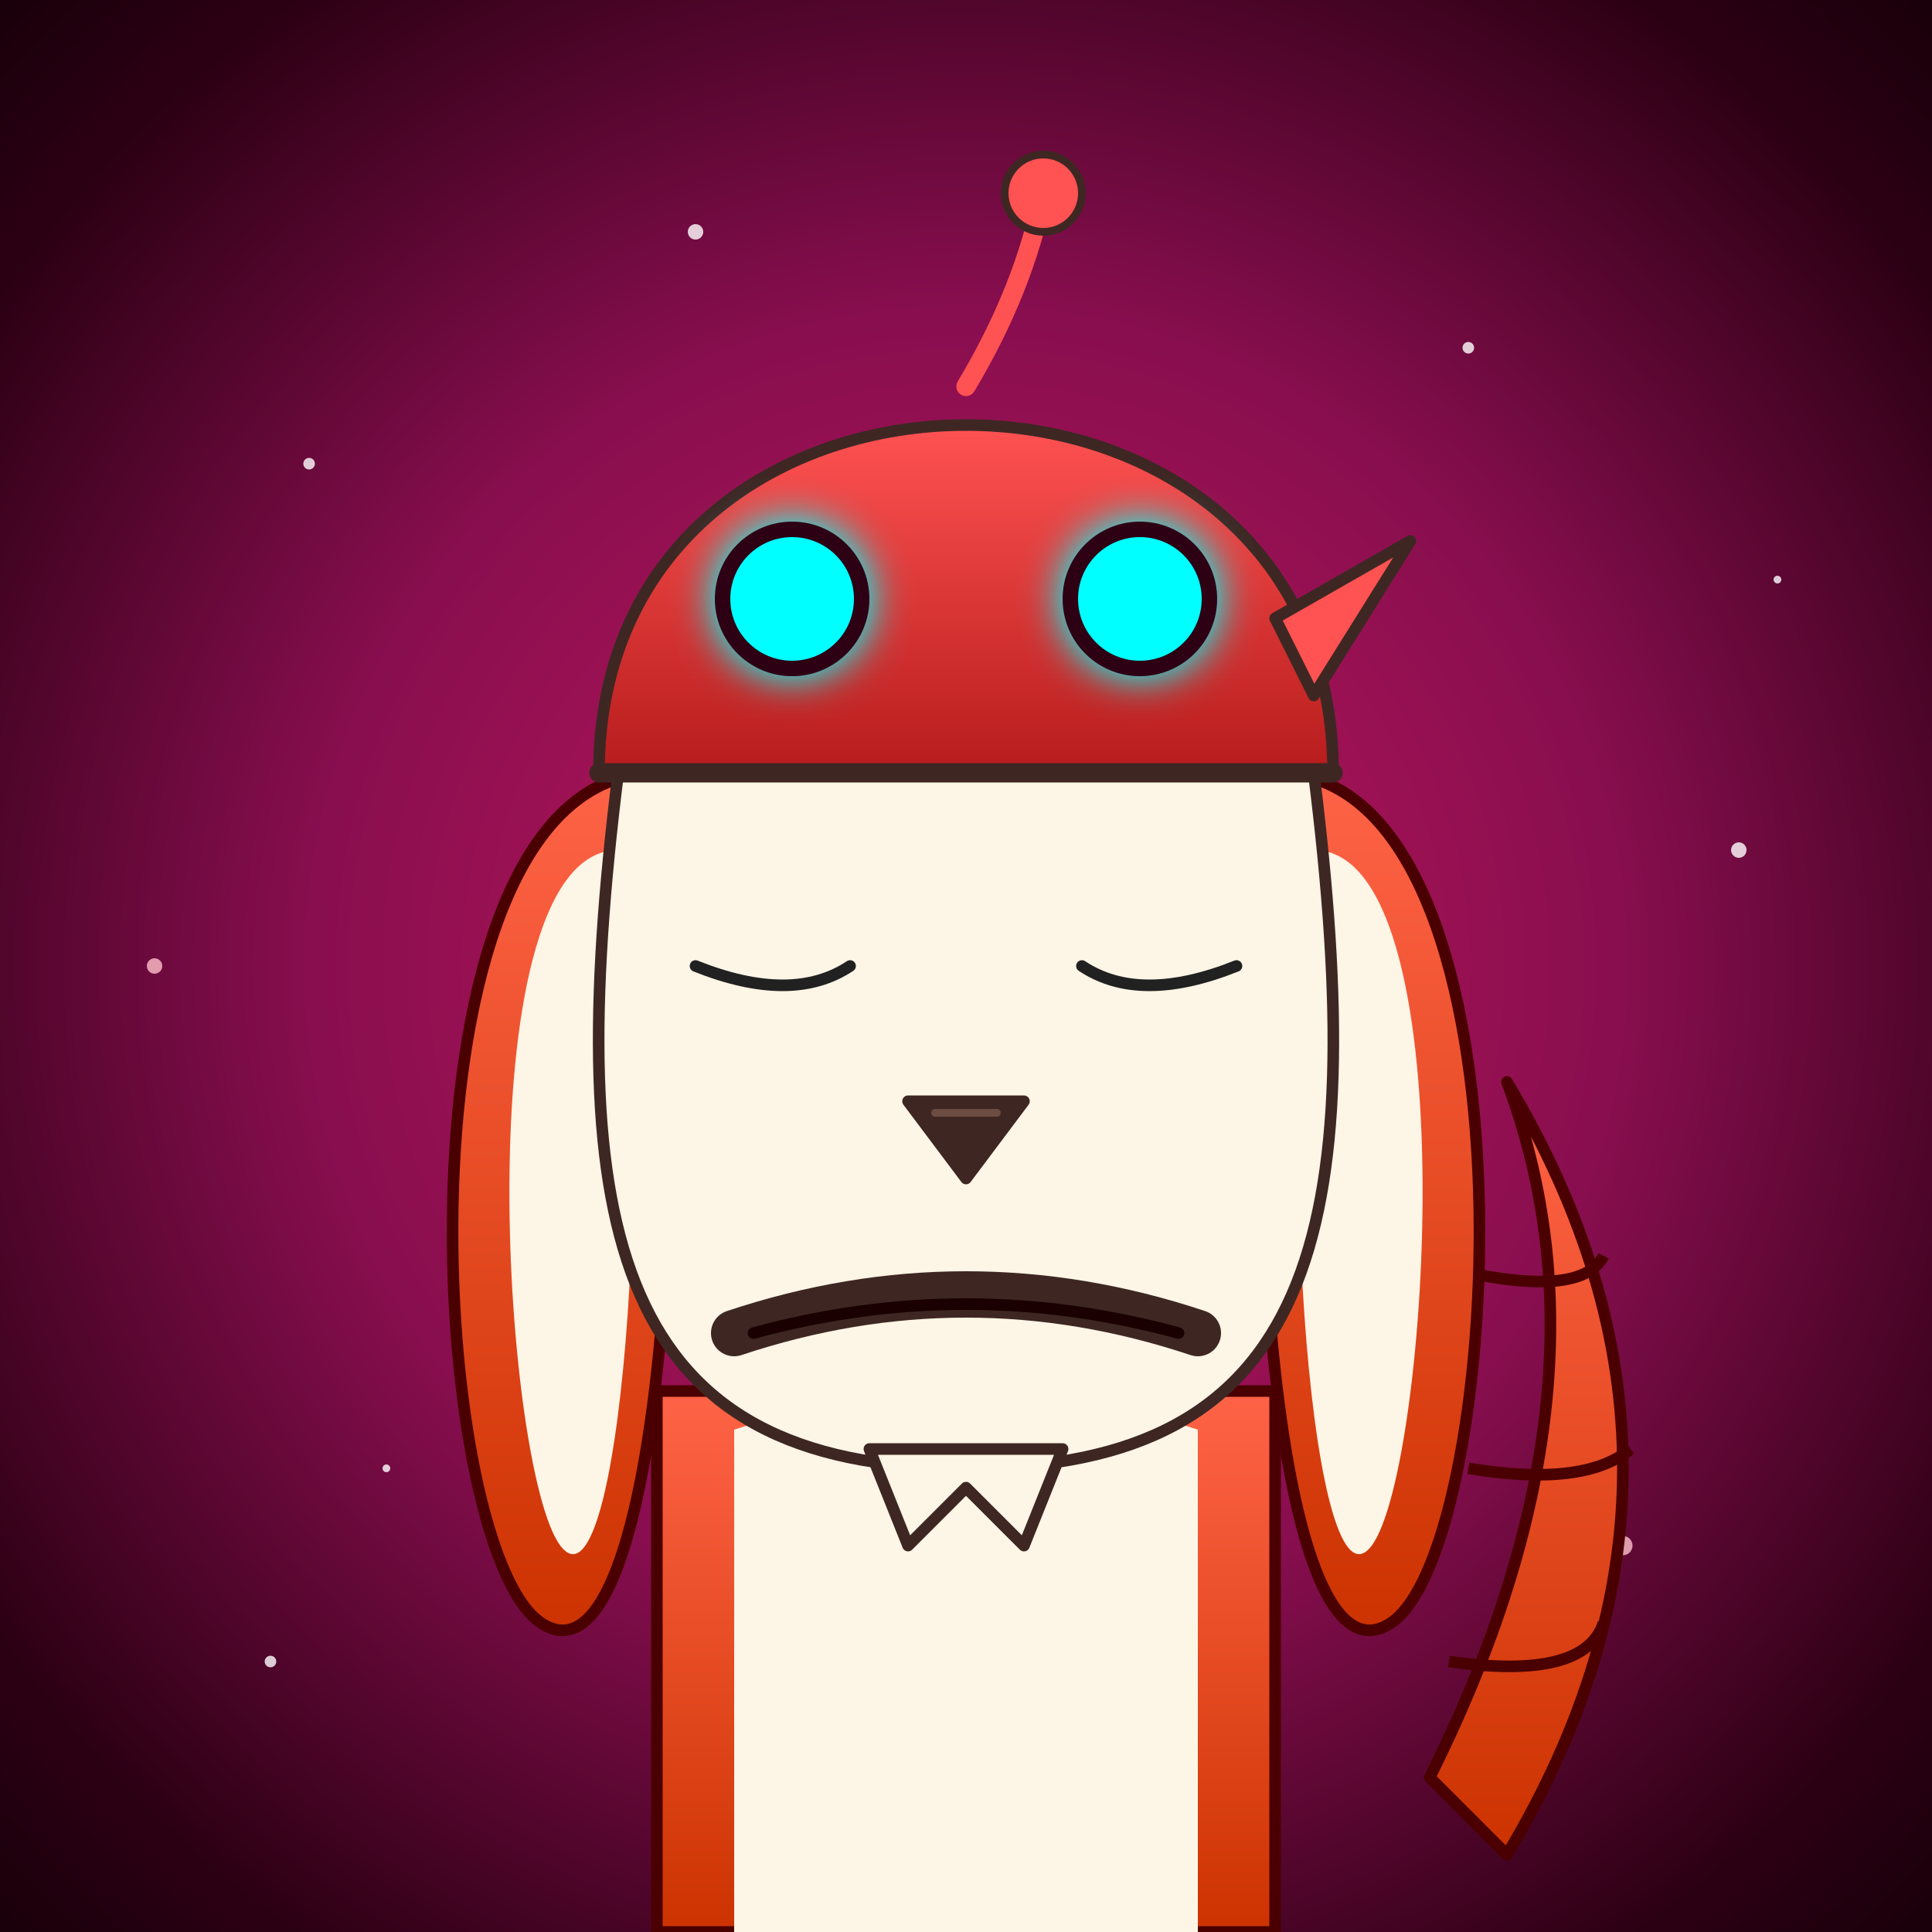
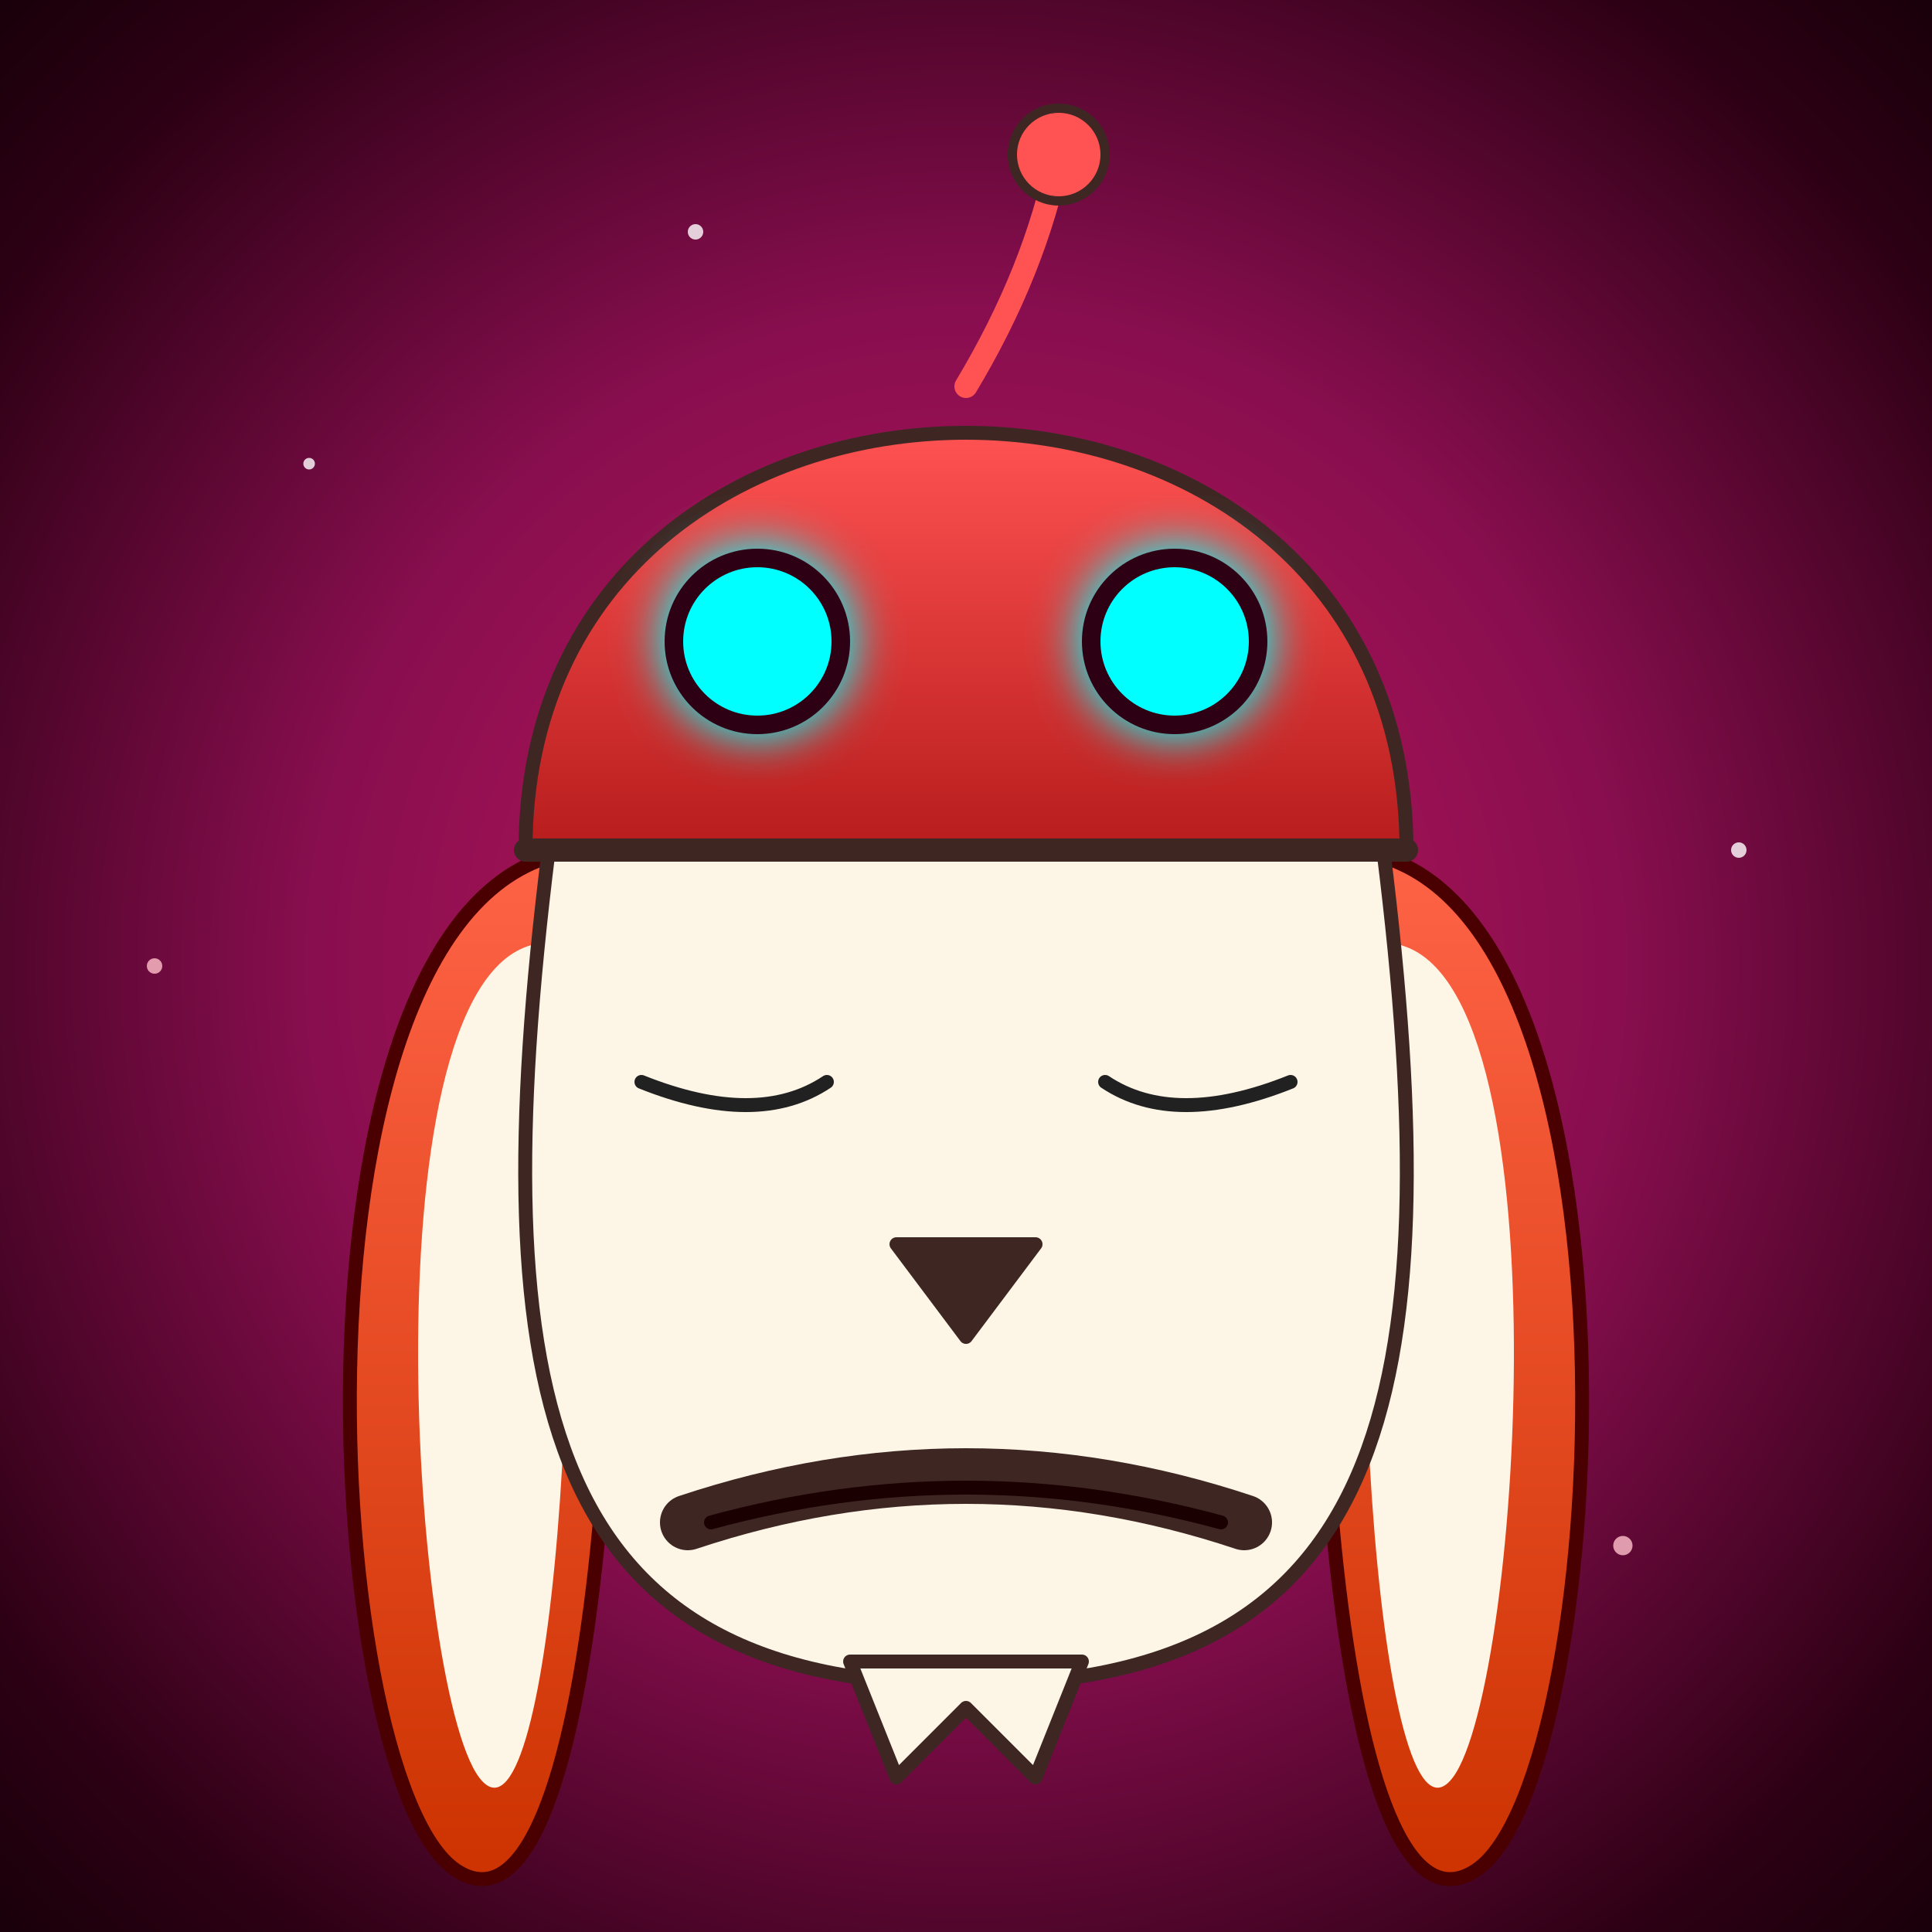
<svg xmlns="http://www.w3.org/2000/svg" viewBox="0 0 500 500" width="100%" height="100%">
  <defs>
    <radialGradient id="spaceBg" cx="50%" cy="50%" r="75%">
      <stop offset="0%" stop-color="#C2185B" />
      <stop offset="45%" stop-color="#880E4F" />
      <stop offset="80%" stop-color="#2D0014" />
      <stop offset="100%" stop-color="#0F0005" />
    </radialGradient>
    <linearGradient id="helmetGrad" x1="0%" y1="0%" x2="0%" y2="100%">
      <stop offset="0%" stop-color="#FF5252" />
      <stop offset="100%" stop-color="#B71C1C" />
    </linearGradient>
    <linearGradient id="orangeFur" x1="0%" y1="0%" x2="0%" y2="100%">
      <stop offset="0%" stop-color="#FF6347" />
      <stop offset="100%" stop-color="#CC3300" />
    </linearGradient>
    <filter id="cyanGlow" x="-50%" y="-50%" width="200%" height="200%">
      <feGaussianBlur stdDeviation="6" result="blur" />
      <feMerge>
        <feMergeNode in="blur" />
        <feMergeNode in="blur" />
        <feMergeNode in="SourceGraphic" />
      </feMerge>
    </filter>
  </defs>
  <style>
-  /* CSS Animationen */
-  .breathe {
-  transform-origin: 250px 500px;
-  animation: breatheAnim 5s infinite ease-in-out;
-  }
-  .cyber-eye {
-  animation: pulseGlow 2s infinite alternate ease-in-out;
-  }
-  .ear-left {
-  transform-origin: 170px 200px;
-  animation: twitchLeft 7s infinite ease-in-out;
-  }
-  .ear-right {
-  transform-origin: 330px 200px;
-  animation: twitchRight 6s infinite ease-in-out;
-  }
-  .antenna {
-  transform-origin: 250px 100px;
-  animation: sway 3s infinite ease-in-out;
-  }
-  .star1 { animation: twinkle 3s infinite alternate; }
-  .star2 { animation: twinkle 4s infinite alternate-reverse; }
-  .star3 { animation: twinkle 2s infinite alternate; }
- 
-  @keyframes breatheAnim {
-  0%, 100% { transform: scaleY(1); }
-  50% { transform: scaleY(1.025); }
-  }
-  @keyframes pulseGlow {
-  0% { opacity: 0.8; filter: drop-shadow(0 0 8px #00FFFF); }
-  100% { opacity: 1; filter: drop-shadow(0 0 20px #00FFFF); }
-  }
-  @keyframes twitchLeft {
-  0%, 90%, 100% { transform: rotate(0deg); }
-  93% { transform: rotate(4deg); }
-  96% { transform: rotate(-2deg); }
-  }
-  @keyframes twitchRight {
-  0%, 80%, 100% { transform: rotate(0deg); }
-  83% { transform: rotate(-5deg); }
-  86% { transform: rotate(2deg); }
-  }
-  @keyframes sway {
-  0%, 100% { transform: rotate(-4deg); }
-  50% { transform: rotate(4deg); }
-  }
-  @keyframes twinkle {
-  0% { opacity: 0.2; transform: scale(0.8); }
-  100% { opacity: 1; transform: scale(1.2); }
-  }
-  </style>
+     .float-head { transform-origin: 250px 250px; animation: float 6s infinite ease-in-out; }
+     .cyber-eye { animation: pulseGlow 2s infinite alternate ease-in-out; }
+     .ear-left { transform-origin: 170px 200px; animation: twitchLeft 7s infinite ease-in-out; }
+     .ear-right { transform-origin: 330px 200px; animation: twitchRight 6s infinite ease-in-out; }
+     .antenna { transform-origin: 250px 100px; animation: sway 3s infinite ease-in-out; }
+     .star1 { animation: twinkle 3s infinite alternate; }
+     .star2 { animation: twinkle 4s infinite alternate-reverse; }
+     @keyframes float { 0%, 100% { transform: translateY(0); } 50% { transform: translateY(-15px); } }
+     @keyframes pulseGlow { 0% { opacity: 0.8; filter: drop-shadow(0 0 8px #00FFFF); } 100% { opacity: 1; filter: drop-shadow(0 0 20px #00FFFF); } }
+     @keyframes twitchLeft { 0%, 90%, 100% { transform: rotate(0deg); } 93% { transform: rotate(4deg); } 96% { transform: rotate(-2deg); } }
+     @keyframes twitchRight { 0%, 80%, 100% { transform: rotate(0deg); } 83% { transform: rotate(-5deg); } 86% { transform: rotate(2deg); } }
+     @keyframes sway { 0%, 100% { transform: rotate(-4deg); } 50% { transform: rotate(4deg); } }
+     @keyframes twinkle { 0% { opacity: 0.2; transform: scale(0.8); } 100% { opacity: 1; transform: scale(1.2); } }
+   </style>
  <rect width="500" height="500" fill="url(#spaceBg)" />
  <g fill="#FFF" opacity="0.8">
    <circle cx="80" cy="120" r="1.5" class="star1" />
    <circle cx="40" cy="250" r="2" class="star2" fill="#FFC0CB" />
-     <circle cx="100" cy="380" r="1" class="star3" />
+     <circle cx="100" cy="380" r="1" />
    <circle cx="180" cy="60" r="2" class="star1" />
-     <circle cx="380" cy="90" r="1.5" class="star3" />
    <circle cx="450" cy="220" r="2" class="star2" />
    <circle cx="420" cy="400" r="2.5" class="star1" fill="#FFC0CB" />
-     <circle cx="460" cy="150" r="1" />
-     <circle cx="70" cy="430" r="1.5" class="star3" />
  </g>
-   <g class="breathe">
-     <g>
-       <path d="M 370 460 Q 420 360 390 280 Q 450 380 390 480 Z" fill="url(#orangeFur)" stroke="#4A0000" stroke-width="3" stroke-linejoin="round" />
-       <path d="M 383 330 Q 410 335 415 325" fill="none" stroke="#4A0000" stroke-width="3" />
-       <path d="M 380 380 Q 410 385 422 375" fill="none" stroke="#4A0000" stroke-width="3" />
-       <path d="M 375 430 Q 410 435 415 420" fill="none" stroke="#4A0000" stroke-width="3" />
-     </g>
-     <path d="M 170 360 L 170 500 L 330 500 L 330 360 Z" fill="url(#orangeFur)" stroke="#4A0000" stroke-width="3" />
-     <path d="M 190 370 L 190 500 L 310 500 L 310 370 Q 250 350 190 370 Z" fill="#FDF5E6" />
-     <g class="ear-left">
-       <path d="M 170 200 C 100 200, 110 400, 140 420 C 170 440, 180 300, 170 200 Z" fill="url(#orangeFur)" stroke="#4A0000" stroke-width="3" />
-       <path d="M 160 220 C 120 220, 130 380, 145 400 C 160 420, 170 300, 160 220 Z" fill="#FDF5E6" />
-     </g>
-     <g class="ear-right">
-       <path d="M 330 200 C 400 200, 390 400, 360 420 C 330 440, 320 300, 330 200 Z" fill="url(#orangeFur)" stroke="#4A0000" stroke-width="3" />
-       <path d="M 340 220 C 380 220, 370 380, 355 400 C 340 420, 330 300, 340 220 Z" fill="#FDF5E6" />
-     </g>
-     <path d="M 160 200 C 145 320, 160 380, 250 380 C 340 380, 355 320, 340 200 Z" fill="#FDF5E6" stroke="#3E2723" stroke-width="3" />
-     <path d="M 225 375 L 235 400 L 250 385 L 265 400 L 275 375 Z" fill="#FDF5E6" stroke="#3E2723" stroke-width="3" stroke-linejoin="round" />
-     <path d="M 155 200 C 155 80, 345 80, 345 200 Z" fill="url(#helmetGrad)" stroke="#3E2723" stroke-width="3" />
-     <line x1="155" y1="200" x2="345" y2="200" stroke="#3E2723" stroke-width="5" stroke-linecap="round" />
-     <path d="M 330 160 L 365 140 L 340 180 Z" fill="#FF5252" stroke="#3E2723" stroke-width="3" stroke-linejoin="round" />
-     <g class="antenna">
-       <path d="M 250 100 Q 265 75 270 50" fill="none" stroke="#FF5252" stroke-width="5" stroke-linecap="round" />
-       <circle cx="270" cy="50" r="10" fill="#FF5252" stroke="#3E2723" stroke-width="2" />
-     </g>
-     <path d="M 180 250 Q 205 260 220 250" fill="none" stroke="#212121" stroke-width="3" stroke-linecap="round" />
-     <path d="M 280 250 Q 295 260 320 250" fill="none" stroke="#212121" stroke-width="3" stroke-linecap="round" />
-     <path d="M 235 285 L 265 285 L 250 305 Z" fill="#3E2723" stroke="#3E2723" stroke-width="3" stroke-linejoin="round" />
-     <line x1="242" y1="288" x2="258" y2="288" stroke="#6D4C41" stroke-width="2" stroke-linecap="round" />
-     <path d="M 190 345 Q 250 325 310 345" fill="none" stroke="#3E2723" stroke-width="12" stroke-linecap="round" />
-     <path d="M 195 345 Q 250 330 305 345" fill="none" stroke="#1A0000" stroke-width="3" stroke-linecap="round" />
-     <g transform="translate(205, 155)">
-       <circle cx="0" cy="0" r="18" fill="#00FFFF" filter="url(#cyanGlow)" class="cyber-eye" />
-       <circle cx="0" cy="0" r="18" fill="none" stroke="#2D0014" stroke-width="4" />
-     </g>
-     <g transform="translate(295, 155)">
-       <circle cx="0" cy="0" r="18" fill="#00FFFF" filter="url(#cyanGlow)" class="cyber-eye" />
-       <circle cx="0" cy="0" r="18" fill="none" stroke="#2D0014" stroke-width="4" />
+   <g transform="translate(-50, -20) scale(1.2)">
+     <g class="float-head">
+       <g class="ear-left">
+         <path d="M 170 200 C 100 200, 110 400, 140 420 C 170 440, 180 300, 170 200 Z" fill="url(#orangeFur)" stroke="#4A0000" stroke-width="3" />
+         <path d="M 160 220 C 120 220, 130 380, 145 400 C 160 420, 170 300, 160 220 Z" fill="#FDF5E6" />
+       </g>
+       <g class="ear-right">
+         <path d="M 330 200 C 400 200, 390 400, 360 420 C 330 440, 320 300, 330 200 Z" fill="url(#orangeFur)" stroke="#4A0000" stroke-width="3" />
+         <path d="M 340 220 C 380 220, 370 380, 355 400 C 340 420, 330 300, 340 220 Z" fill="#FDF5E6" />
+       </g>
+       <path d="M 160 200 C 145 320, 160 380, 250 380 C 340 380, 355 320, 340 200 Z" fill="#FDF5E6" stroke="#3E2723" stroke-width="3" />
+       <path d="M 225 375 L 235 400 L 250 385 L 265 400 L 275 375 Z" fill="#FDF5E6" stroke="#3E2723" stroke-width="3" stroke-linejoin="round" />
+       <path d="M 155 200 C 155 80, 345 80, 345 200 Z" fill="url(#helmetGrad)" stroke="#3E2723" stroke-width="3" />
+       <line x1="155" y1="200" x2="345" y2="200" stroke="#3E2723" stroke-width="5" stroke-linecap="round" />
+       <g class="antenna">
+         <path d="M 250 100 Q 265 75 270 50" fill="none" stroke="#FF5252" stroke-width="5" stroke-linecap="round" />
+         <circle cx="270" cy="50" r="10" fill="#FF5252" stroke="#3E2723" stroke-width="2" />
+       </g>
+       <path d="M 180 250 Q 205 260 220 250" fill="none" stroke="#212121" stroke-width="3" stroke-linecap="round" />
+       <path d="M 280 250 Q 295 260 320 250" fill="none" stroke="#212121" stroke-width="3" stroke-linecap="round" />
+       <path d="M 235 285 L 265 285 L 250 305 Z" fill="#3E2723" stroke="#3E2723" stroke-width="3" stroke-linejoin="round" />
+       <path d="M 190 345 Q 250 325 310 345" fill="none" stroke="#3E2723" stroke-width="12" stroke-linecap="round" />
+       <path d="M 195 345 Q 250 330 305 345" fill="none" stroke="#1A0000" stroke-width="3" stroke-linecap="round" />
+       <g transform="translate(205, 155)">
+         <circle cx="0" cy="0" r="18" fill="#00FFFF" filter="url(#cyanGlow)" class="cyber-eye" />
+         <circle cx="0" cy="0" r="18" fill="none" stroke="#2D0014" stroke-width="4" />
+       </g>
+       <g transform="translate(295, 155)">
+         <circle cx="0" cy="0" r="18" fill="#00FFFF" filter="url(#cyanGlow)" class="cyber-eye" />
+         <circle cx="0" cy="0" r="18" fill="none" stroke="#2D0014" stroke-width="4" />
+       </g>
    </g>
  </g>
</svg>
